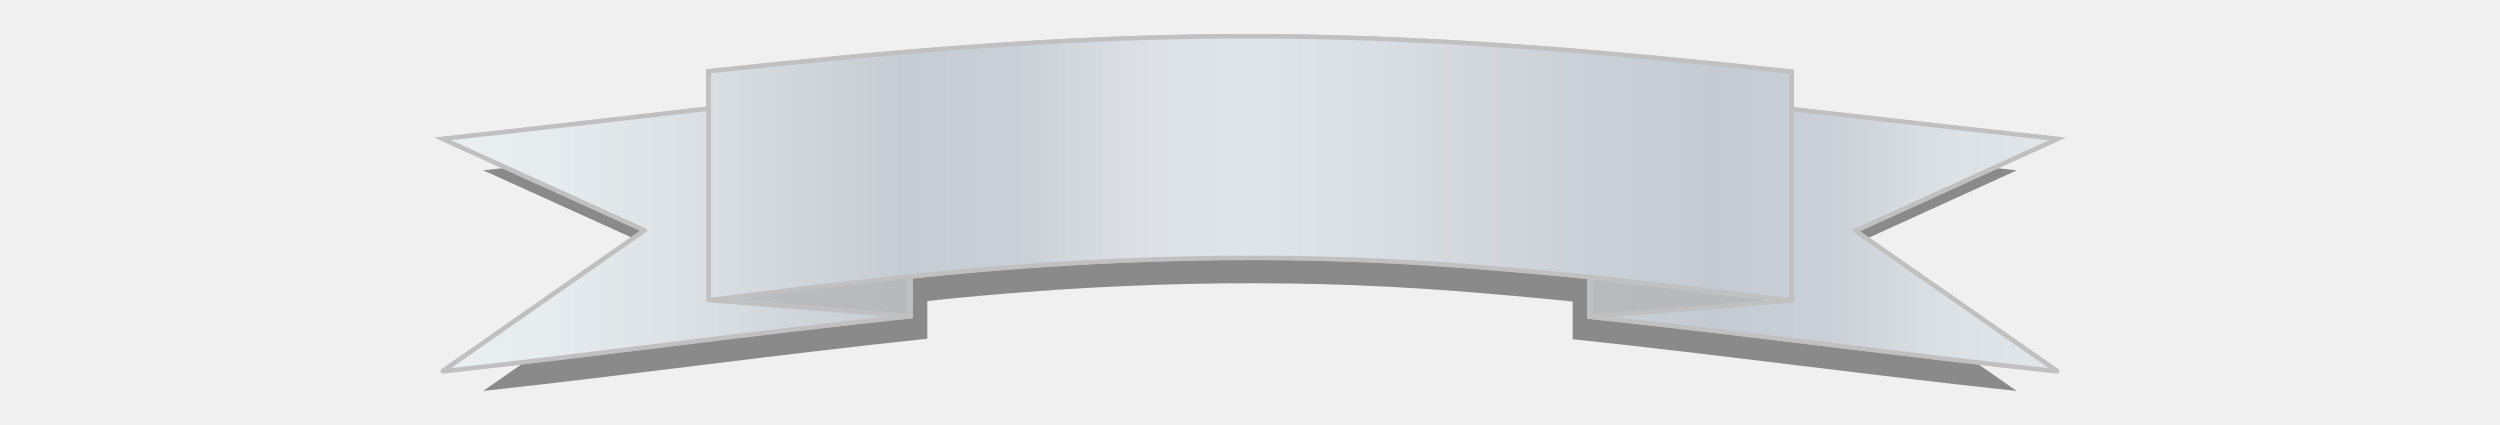
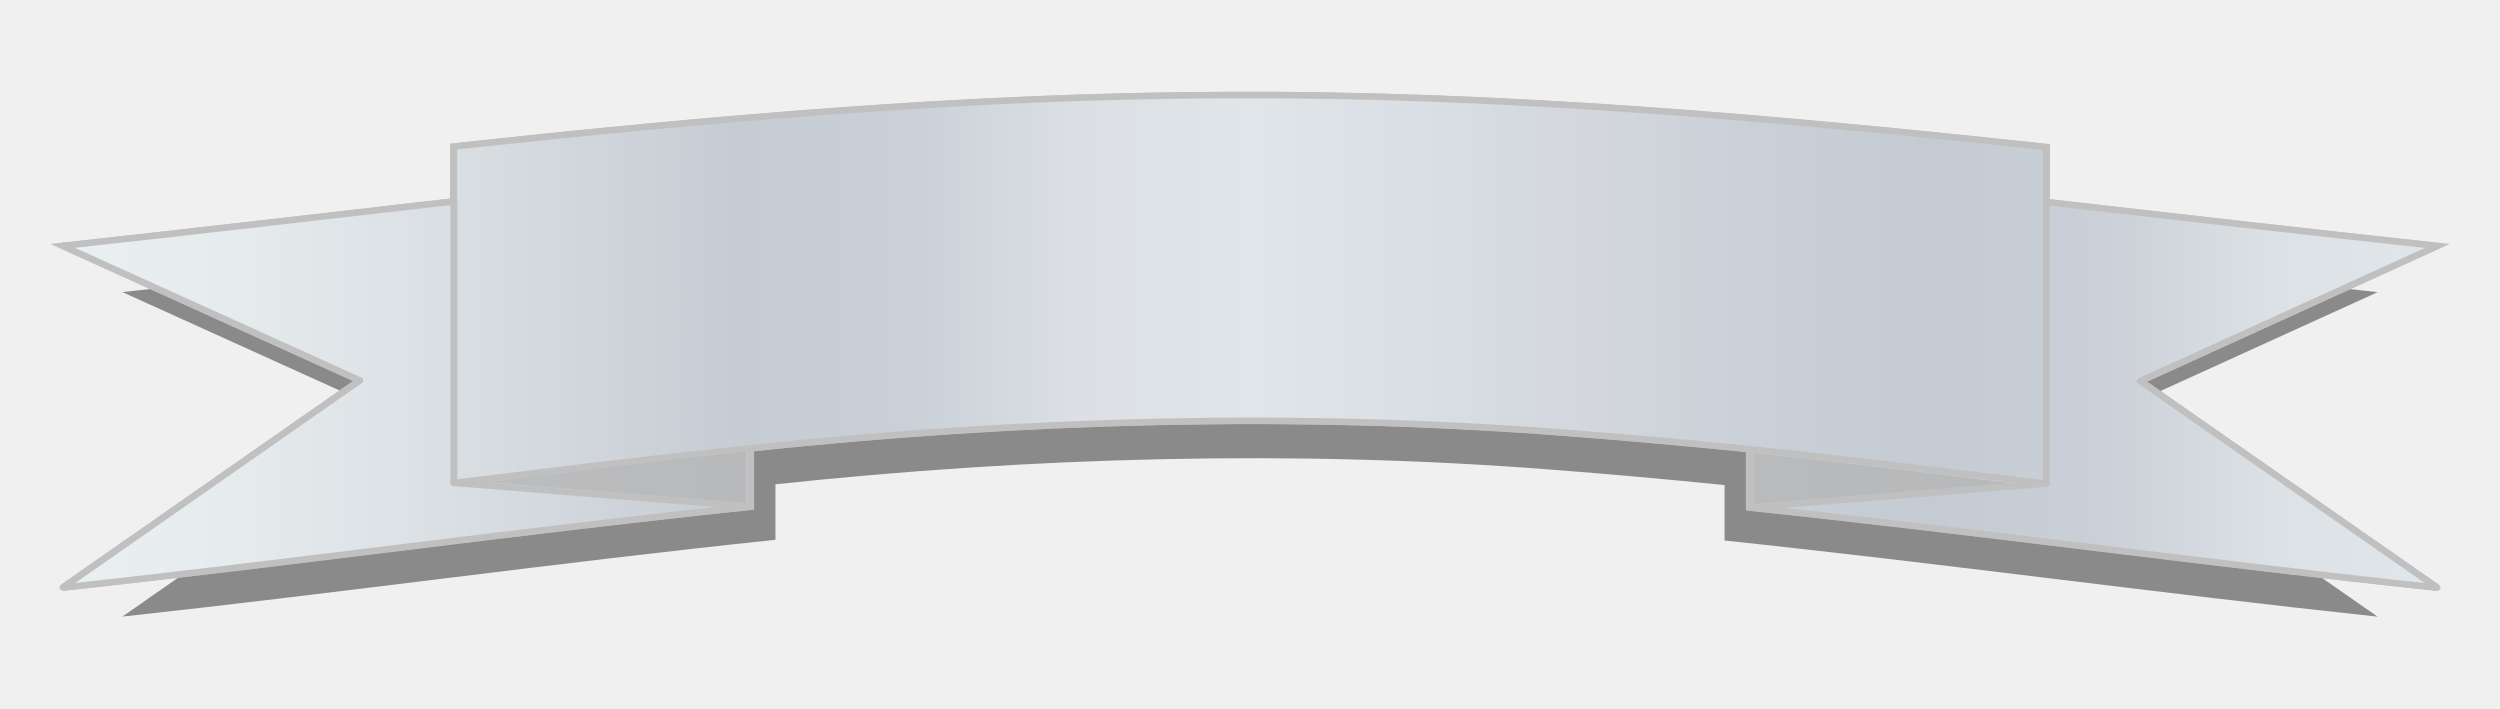
- <svg xmlns="http://www.w3.org/2000/svg" xmlns:xlink="http://www.w3.org/1999/xlink" width="750.003" height="127.5" viewBox="0 0 750.003 187.5" id="svg4225" version="1.1">
+ <svg xmlns="http://www.w3.org/2000/svg" xmlns:xlink="http://www.w3.org/1999/xlink" width="450.003" height="127.5" viewBox="0 0 750.003 187.5" id="svg4225" version="1.1">
  <defs id="defs4227">
    <linearGradient gradientUnits="userSpaceOnUse" y2="757.144" x2="553.958" y1="757.144" x1="80.8" id="linearGradient5180" xlink:href="#linearGradient4310" gradientTransform="matrix(1.354088,0,0,1.107431,-92.01212,-531.9742)" />
    <linearGradient id="linearGradient4310">
      <stop id="stop4312" offset="0" stop-color="#eaeff1" />
      <stop id="stop4314" offset="0.071" stop-color="#e6ebee" />
      <stop id="stop4316" offset="0.143" stop-color="#dde2e6" />
      <stop id="stop4318" offset="0.214" stop-color="#d2d7dd" />
      <stop id="stop4320" offset="0.286" stop-color="#c6ccd3" />
      <stop id="stop4322" offset="0.357" stop-color="#c9d0d7" />
      <stop id="stop4324" offset="0.429" stop-color="#dce0e5" />
      <stop id="stop4326" offset="0.5" stop-color="#dfe5e8" />
      <stop id="stop4328" offset="0.571" stop-color="#d9dfe4" />
      <stop id="stop4330" offset="0.643" stop-color="#d3d7dd" />
      <stop id="stop4332" offset="0.714" stop-color="#cad0d8" />
      <stop id="stop4334" offset="0.786" stop-color="#c4cbd3" />
      <stop id="stop4336" offset="0.857" stop-color="#cbd0d8" />
      <stop id="stop4338" offset="0.929" stop-color="#dce1e5" />
      <stop id="stop4340" offset="1" stop-color="#e0e6ea" />
    </linearGradient>
  </defs>
  <g id="layer1" transform="translate(-7.498729,-463.6123)">
    <g transform="matrix(1.116301,0,0,1.028569,5.474606,238.2428)" id="g4472">
      <path id="path4769" d="m 331.552,250.365 c -66.203,0.22 -131.954,6.608 -197.101,14.256 0,5.07 0,10.14 0,15.21 -33.24,4.145 -66.464,8.356 -99.75,12.323 25.259,12.419 50.519,24.837 75.778,37.256 -25.259,19.13 -50.519,38.259 -75.778,57.389 58.65,-6.91 116.793,-15.737 175.507,-22.397 0,-5.395 0,-10.79 0,-16.186 68.699,-7.956 139.044,-10.162 208.283,-4.296 15.64,1.288 31.235,2.819 46.793,4.514 0,5.393 0,10.786 0,16.18 58.685,6.705 116.842,15.424 175.507,22.206 -25.253,-19.075 -50.505,-38.149 -75.758,-57.224 25.253,-12.475 50.505,-24.949 75.758,-37.424 -33.29,-3.897 -66.515,-8.049 -99.75,-12.162 0,-5.076 0,-10.152 0,-15.228 C 471.814,256.695 401.922,249.95 331.552,250.365 Z" style="opacity:0.8;fill:#717171;fill-opacity:1;fill-rule:evenodd;stroke:none;stroke-width:2.122" />
      <path style="fill:#ffffff;fill-opacity:1;fill-rule:evenodd;stroke:#c0c0c0;stroke-width:1.98" d="m 331.226,234.703 c -69.687,0.231 -138.898,6.956 -207.474,15.007 0,5.337 0,10.673 0,16.01 -34.99,4.363 -69.962,8.796 -105,12.971 C 45.341,291.763 71.93,304.835 98.519,317.907 71.93,338.043 45.341,358.18 18.752,378.316 80.489,371.043 141.692,361.75 203.497,354.74 c 0,-5.679 0,-11.358 0,-17.038 72.314,-8.375 146.362,-10.696 219.245,-4.522 16.463,1.356 32.879,2.967 49.256,4.751 0,5.677 0,11.354 0,17.031 61.774,7.058 122.992,16.236 184.745,23.375 -26.582,-20.079 -53.163,-40.157 -79.745,-60.236 26.582,-13.131 53.163,-26.263 79.745,-39.394 -35.042,-4.102 -70.016,-8.473 -105,-12.803 0,-5.343 0,-10.686 0,-16.03 -72.873,-8.509 -146.443,-15.61 -220.516,-15.173 z" id="path4573" />
      <path style="fill:url(#linearGradient5180);fill-opacity:1;stroke:#c0c0c0;stroke-width:1.866;stroke-linecap:round;stroke-linejoin:round;stroke-miterlimit:4;stroke-dasharray:none;stroke-opacity:1" d="m 331.226,234.703 c -69.687,0.231 -138.898,6.956 -207.474,15.007 0,5.337 0,10.673 0,16.01 -34.99,4.363 -69.962,8.796 -105,12.971 C 45.341,291.763 71.93,304.835 98.519,317.907 71.93,338.043 45.341,358.18 18.752,378.316 80.489,371.043 141.692,361.75 203.497,354.74 c 0,-5.679 0,-11.358 0,-17.038 72.314,-8.375 146.362,-10.696 219.245,-4.522 16.463,1.356 32.879,2.967 49.256,4.751 0,5.677 0,11.354 0,17.031 61.774,7.058 122.992,16.236 184.745,23.375 -26.582,-20.079 -53.163,-40.157 -79.745,-60.236 26.582,-13.131 53.163,-26.263 79.745,-39.394 -35.042,-4.102 -70.016,-8.473 -105,-12.803 0,-5.343 0,-10.686 0,-16.03 -72.873,-8.509 -146.443,-15.61 -220.516,-15.173 z" id="path4579" />
      <path style="fill:none;stroke:#c0c0c0;stroke-width:1.866;stroke-linecap:round;stroke-linejoin:round;stroke-miterlimit:4;stroke-dasharray:none;stroke-opacity:1" d="m 193.38,338.853 c -23.281,2.715 -46.447,5.869 -69.629,8.955 26.589,2.309 53.178,4.619 79.767,6.928 -0.007,-5.678 -0.015,-11.355 -0.022,-17.033 -3.372,0.384 -6.744,0.767 -10.116,1.151 z" id="path4581" />
      <path style="fill:none;stroke:#c0c0c0;stroke-width:1.866;stroke-linecap:round;stroke-linejoin:round;stroke-miterlimit:4;stroke-dasharray:none;stroke-opacity:1" d="m 471.998,354.963 c 26.582,-2.312 53.163,-4.624 79.745,-6.937 -26.532,-3.547 -53.072,-7.083 -79.745,-10.094 0,5.677 0,11.354 0,17.031 z" id="path4583" />
      <path style="fill:none;stroke:#c0c0c0;stroke-width:1.866;stroke-linecap:round;stroke-linejoin:round;stroke-miterlimit:4;stroke-dasharray:none;stroke-opacity:1" d="m 123.774,347.823 c 0,-27.363 0,-54.726 0,-82.088 0,27.363 0,54.726 0,82.088 z" id="path4585" />
      <path style="fill:none;stroke:#c0c0c0;stroke-width:1.866;stroke-linecap:round;stroke-linejoin:round;stroke-miterlimit:4;stroke-dasharray:none;stroke-opacity:1" d="m 551.743,348.041 c 0,-27.374 0,-54.749 0,-82.123 0,27.374 0,54.749 0,82.123 z" id="path4587" />
      <path style="fill:#b3b3b3;fill-opacity:0.76;fill-rule:evenodd;stroke:none;stroke-width:1.061" d="m 193.469,339.7 c -20.437,2.393 -40.773,5.172 -61.123,7.892 23.341,2.035 46.682,4.07 70.022,6.106 -0.005,-5.004 -0.013,-10.008 -0.019,-15.011 -2.96,0.338 -5.92,0.676 -8.881,1.014 z" id="path4575" />
      <path style="fill:#b3b3b3;fill-opacity:0.76;fill-rule:evenodd;stroke:none;stroke-width:1.061" d="m 473.015,353.958 c 23.043,-2.025 46.085,-4.051 69.128,-6.076 -23.001,-3.104 -46.006,-6.206 -69.128,-8.842 0,4.973 0,9.945 0,14.918 z" id="path4577" />
    </g>
  </g>
</svg>
